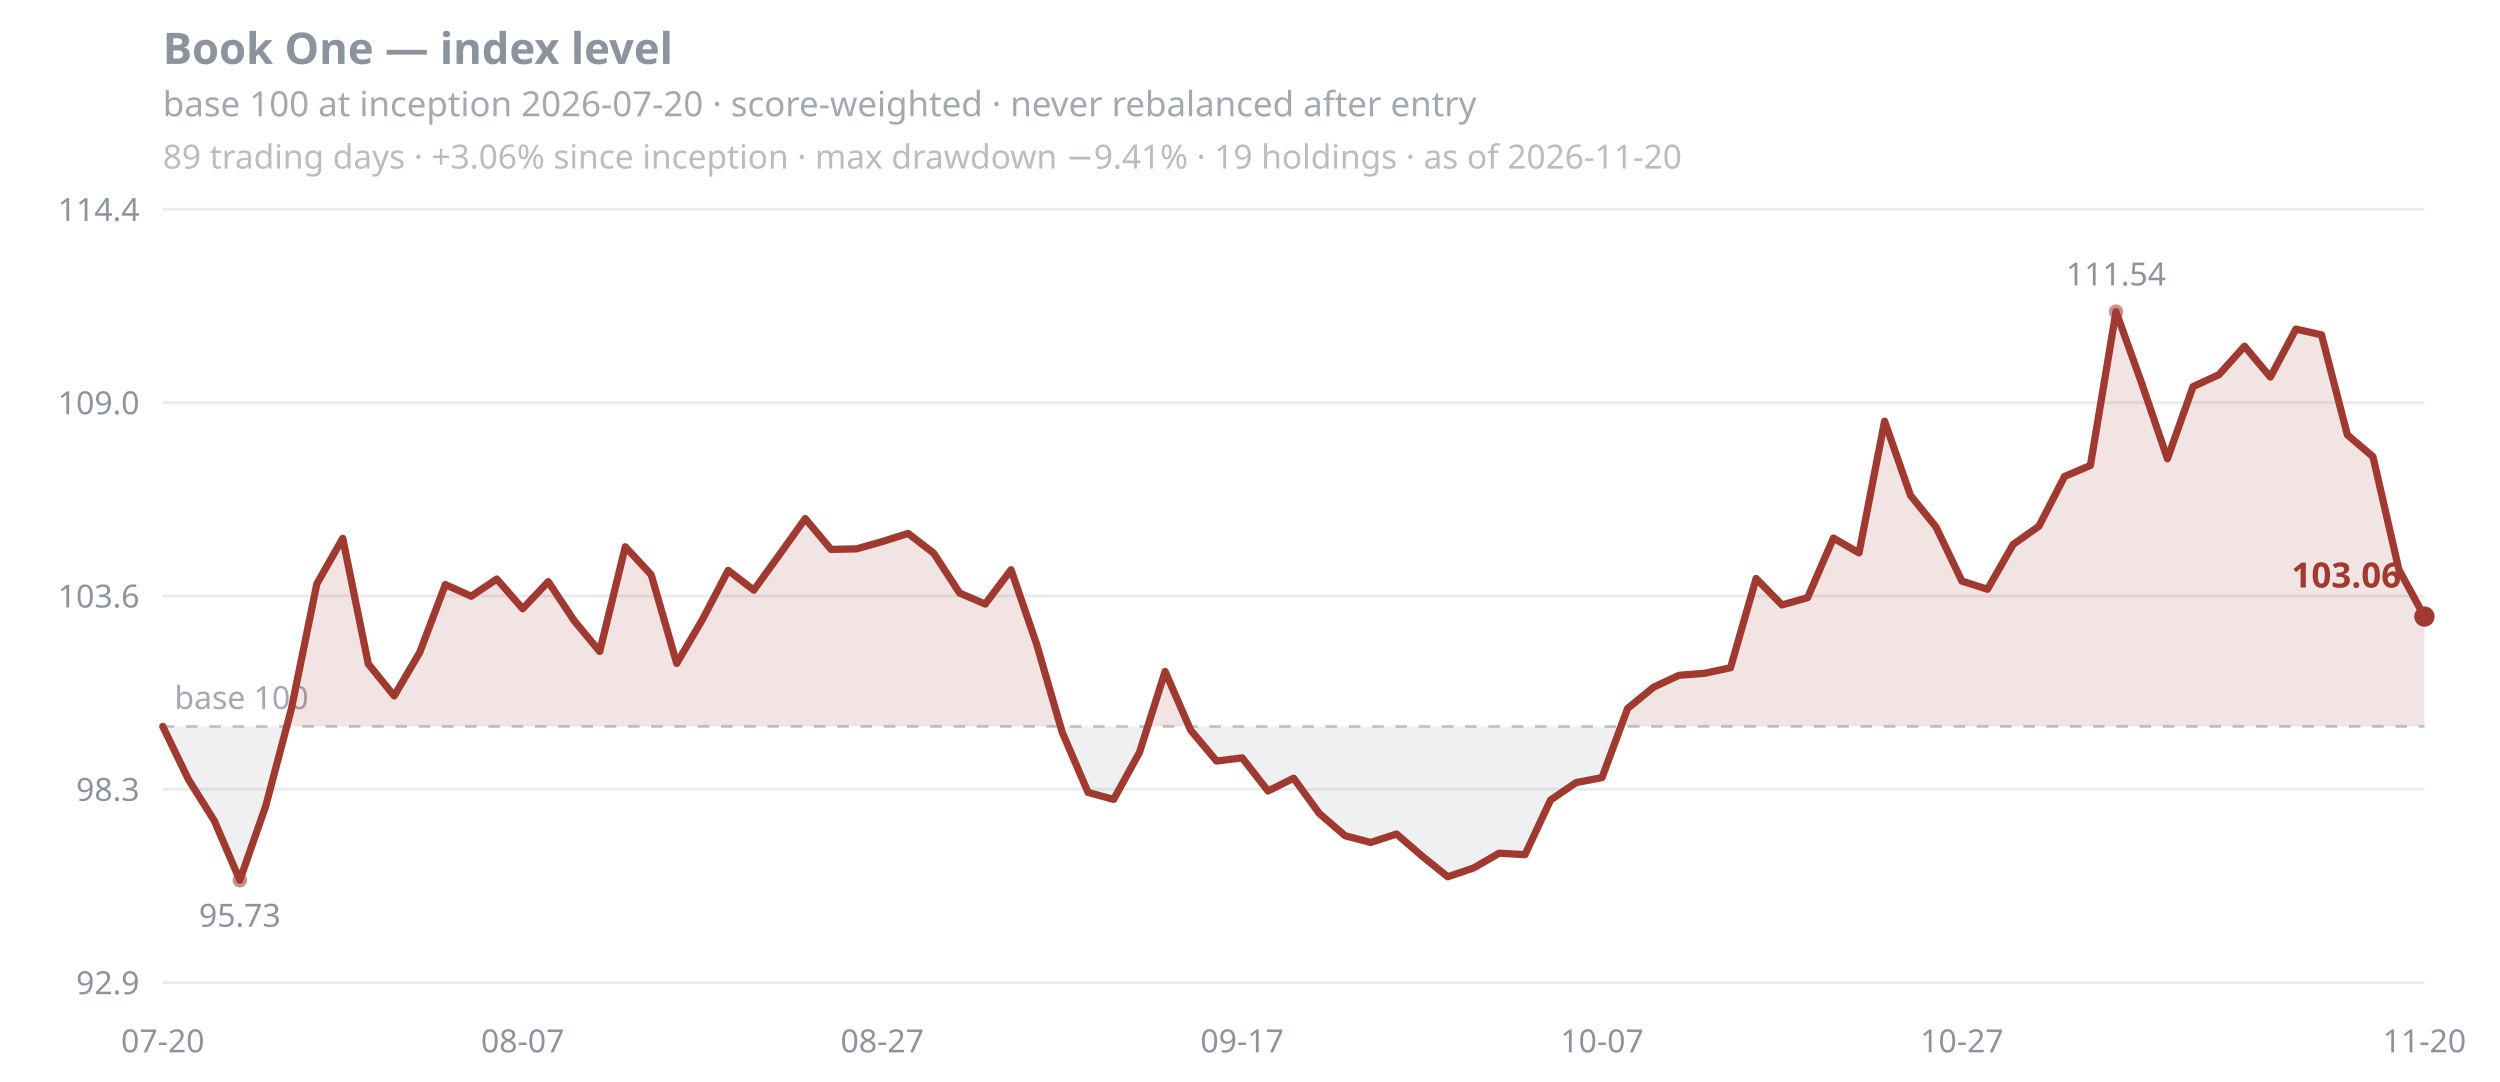
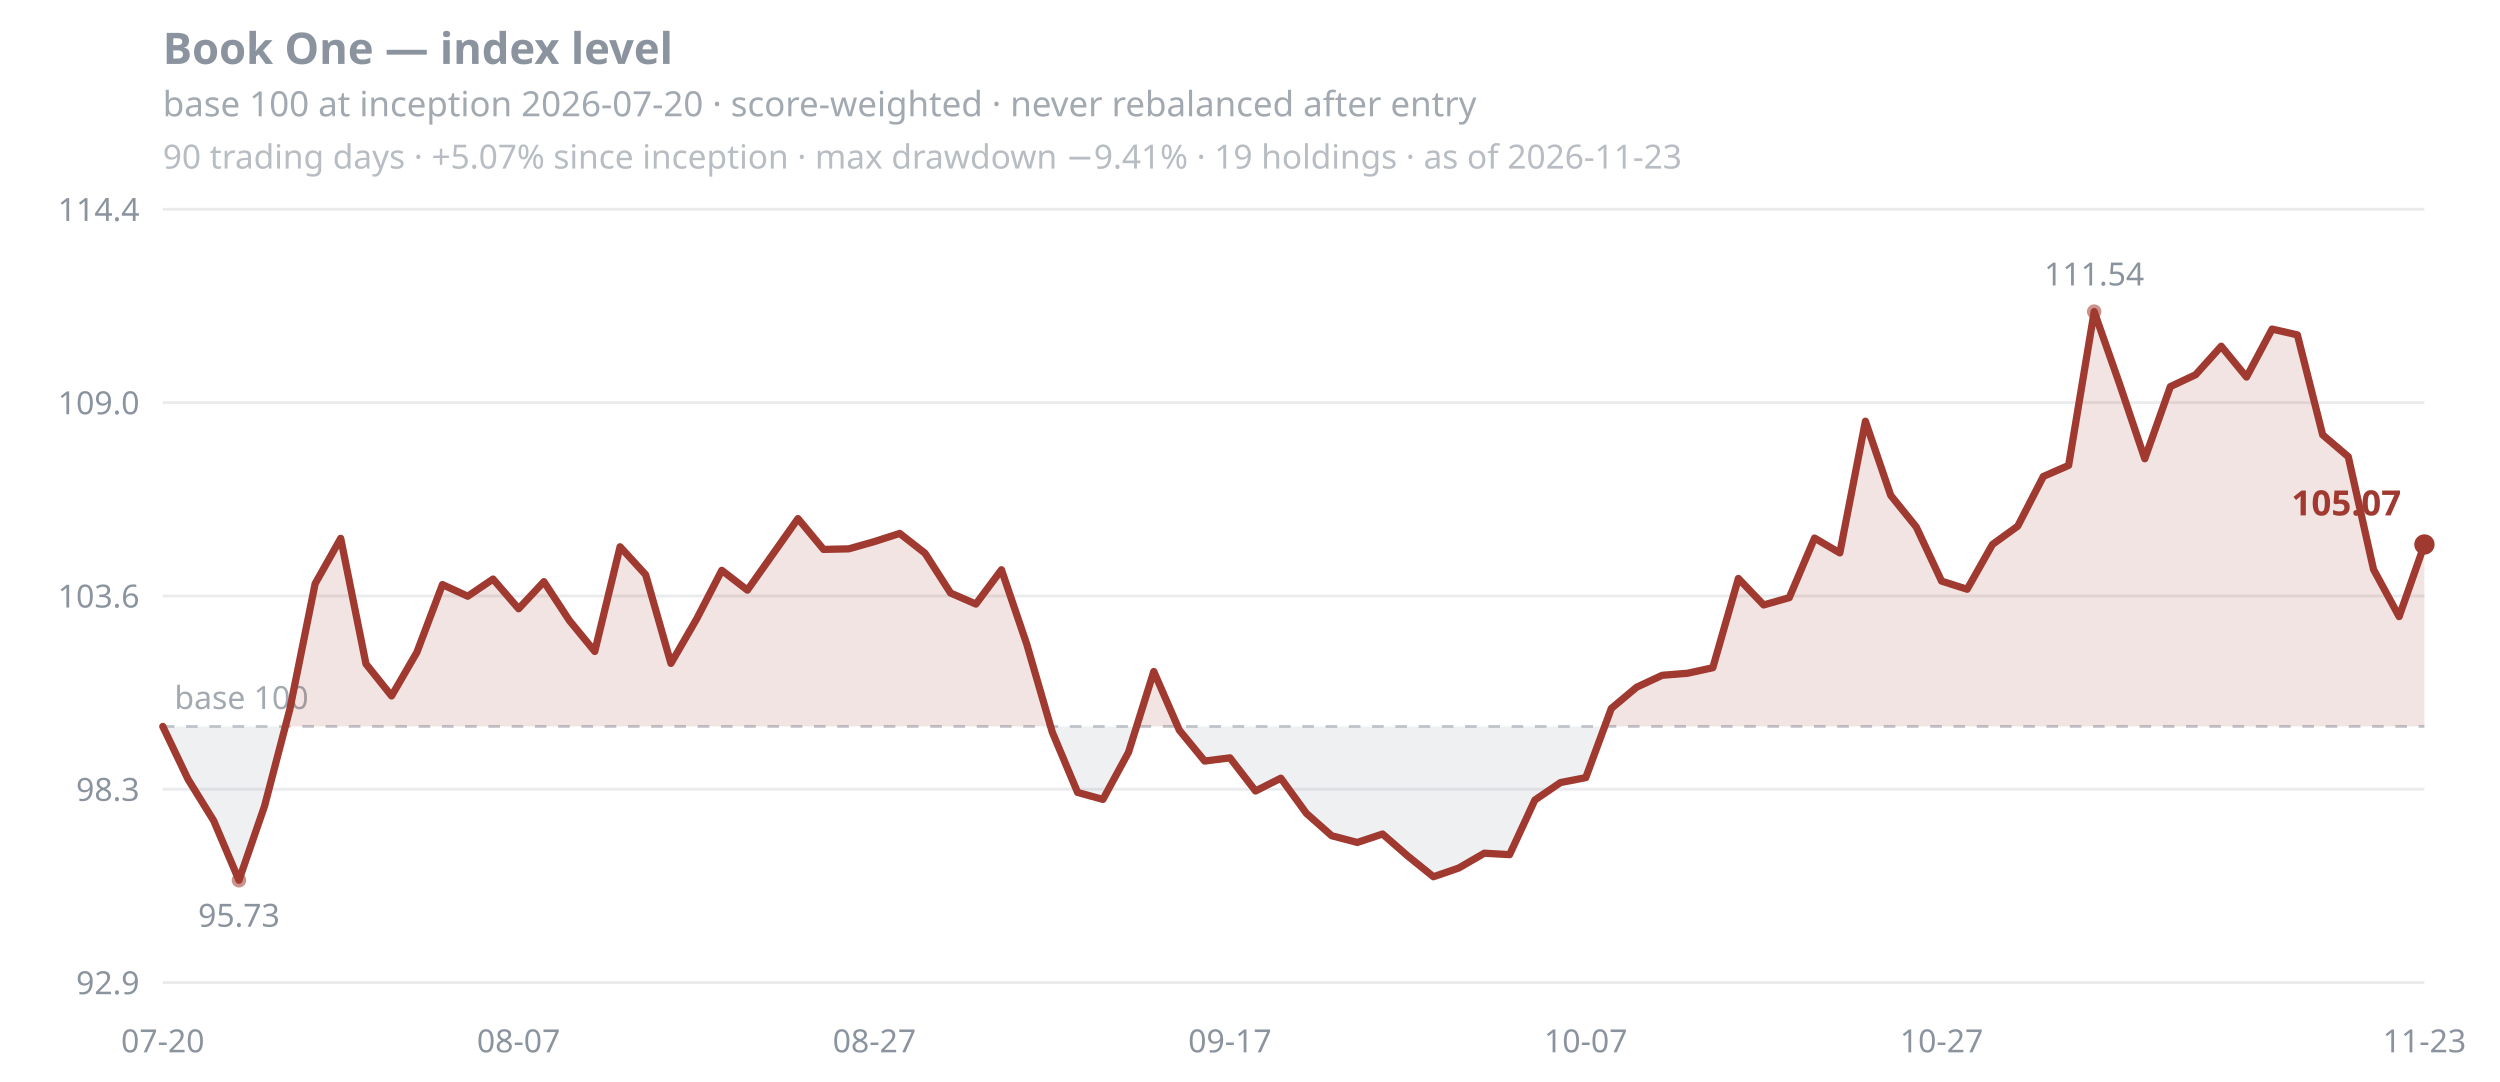
<svg xmlns="http://www.w3.org/2000/svg" viewBox="0 0 860 372" font-family="ui-sans-serif,system-ui,sans-serif">
  <text x="56" y="22" font-size="15" font-weight="600" fill="#8b949e">Book One — index level</text>
  <text x="56" y="40" font-size="12" fill="#8b949e" opacity="0.8">base 100 at inception 2026-07-20 · score-weighted · never rebalanced after entry</text>
-   <text x="56" y="58" font-size="11.5" fill="#8b949e" opacity="0.62">89 trading days · +3.06% since inception · max drawdown −9.41% · 19 holdings · as of 2026-11-20</text>
+   <text x="56" y="58" font-size="11.5" fill="#8b949e" opacity="0.62">90 trading days · +5.07% since inception · max drawdown −9.41% · 19 holdings · as of 2026-11-23</text>
  <line x1="56" y1="338.0" x2="834" y2="338.0" stroke="#8b949e" stroke-opacity="0.18" />
  <text x="48" y="342.0" font-size="11" fill="#8b949e" text-anchor="end">92.9</text>
  <line x1="56" y1="271.5" x2="834" y2="271.5" stroke="#8b949e" stroke-opacity="0.18" />
  <text x="48" y="275.5" font-size="11" fill="#8b949e" text-anchor="end">98.3</text>
  <line x1="56" y1="205.0" x2="834" y2="205.0" stroke="#8b949e" stroke-opacity="0.18" />
  <text x="48" y="209.0" font-size="11" fill="#8b949e" text-anchor="end">103.6</text>
  <line x1="56" y1="138.5" x2="834" y2="138.5" stroke="#8b949e" stroke-opacity="0.18" />
  <text x="48" y="142.5" font-size="11" fill="#8b949e" text-anchor="end">109.0</text>
  <line x1="56" y1="72.0" x2="834" y2="72.0" stroke="#8b949e" stroke-opacity="0.18" />
  <text x="48" y="76.0" font-size="11" fill="#8b949e" text-anchor="end">114.4</text>
  <line x1="56" y1="249.9" x2="834" y2="249.9" stroke="#8b949e" stroke-opacity="0.5" stroke-dasharray="4 4" />
  <text x="60" y="243.9" font-size="11" fill="#8b949e" text-anchor="start" opacity="0.8">base 100</text>
  <text x="56.0" y="362" font-size="11" fill="#8b949e" text-anchor="middle">07-20</text>
-   <text x="179.8" y="362" font-size="11" fill="#8b949e" text-anchor="middle">08-07</text>
-   <text x="303.5" y="362" font-size="11" fill="#8b949e" text-anchor="middle">08-27</text>
-   <text x="427.3" y="362" font-size="11" fill="#8b949e" text-anchor="middle">09-17</text>
-   <text x="551.1" y="362" font-size="11" fill="#8b949e" text-anchor="middle">10-07</text>
-   <text x="674.9" y="362" font-size="11" fill="#8b949e" text-anchor="middle">10-27</text>
-   <text x="834.0" y="362" font-size="11" fill="#8b949e" text-anchor="middle">11-20</text>
+   <text x="178.4" y="362" font-size="11" fill="#8b949e" text-anchor="middle">08-07</text>
+   <text x="300.8" y="362" font-size="11" fill="#8b949e" text-anchor="middle">08-27</text>
+   <text x="423.1" y="362" font-size="11" fill="#8b949e" text-anchor="middle">09-17</text>
+   <text x="545.5" y="362" font-size="11" fill="#8b949e" text-anchor="middle">10-07</text>
+   <text x="667.9" y="362" font-size="11" fill="#8b949e" text-anchor="middle">10-27</text>
+   <text x="834.0" y="362" font-size="11" fill="#8b949e" text-anchor="middle">11-23</text>
  <defs>
    <clipPath id="above">
      <rect x="56" y="72" width="778" height="177.9" />
    </clipPath>
    <clipPath id="below">
      <rect x="56" y="249.9" width="778" height="88.1" />
    </clipPath>
  </defs>
-   <polygon points="56.0,249.9 56.0,249.9 64.8,268.1 73.7,282.3 82.5,302.8 91.4,277.3 100.2,244.0 109.0,200.8 117.9,185.2 126.7,228.4 135.6,239.4 144.4,224.4 153.2,201.1 162.1,205.1 170.9,199.2 179.8,209.4 188.6,200.1 197.5,213.5 206.3,224.1 215.1,188.1 224.0,197.7 232.8,228.2 241.7,213.0 250.5,196.2 259.3,203.0 268.2,190.7 277.0,178.4 285.9,189.0 294.7,188.8 303.5,186.3 312.4,183.5 321.2,190.3 330.1,204.0 338.9,207.8 347.8,196.0 356.6,221.6 365.4,251.9 374.3,272.6 383.1,275.0 392.0,258.8 400.8,231.0 409.6,251.2 418.5,261.8 427.3,260.7 436.2,272.1 445.0,267.7 453.8,279.8 462.7,287.5 471.5,289.8 480.4,286.9 489.2,294.5 498.0,301.6 506.9,298.6 515.7,293.5 524.6,294.0 533.4,275.2 542.2,269.2 551.1,267.5 559.9,243.7 568.8,236.4 577.6,232.3 586.5,231.6 595.3,229.7 604.1,199.0 613.0,208.1 621.8,205.6 630.7,185.1 639.5,190.2 648.3,144.9 657.2,170.4 666.0,181.3 674.9,199.9 683.7,202.7 692.5,187.3 701.4,181.0 710.2,163.9 719.1,160.1 727.9,107.2 736.8,132.0 745.6,157.8 754.4,133.0 763.3,128.9 772.1,119.1 781.0,129.7 789.8,113.2 798.6,115.2 807.5,149.6 816.3,157.1 825.2,195.9 834.0,212.1 834.0,249.9" fill="#a0392f" fill-opacity="0.14" clip-path="url(#above)" />
-   <polygon points="56.0,249.9 56.0,249.9 64.8,268.1 73.7,282.3 82.5,302.8 91.4,277.3 100.2,244.0 109.0,200.8 117.9,185.2 126.7,228.4 135.6,239.4 144.4,224.4 153.2,201.1 162.1,205.1 170.9,199.2 179.8,209.4 188.6,200.1 197.5,213.5 206.3,224.1 215.1,188.1 224.0,197.7 232.8,228.2 241.7,213.0 250.5,196.2 259.3,203.0 268.2,190.7 277.0,178.4 285.9,189.0 294.7,188.8 303.5,186.3 312.4,183.5 321.2,190.3 330.1,204.0 338.9,207.8 347.8,196.0 356.6,221.6 365.4,251.9 374.3,272.6 383.1,275.0 392.0,258.8 400.8,231.0 409.6,251.2 418.5,261.8 427.3,260.7 436.2,272.1 445.0,267.7 453.8,279.8 462.7,287.5 471.5,289.8 480.4,286.9 489.2,294.5 498.0,301.6 506.9,298.6 515.7,293.5 524.6,294.0 533.4,275.2 542.2,269.2 551.1,267.5 559.9,243.7 568.8,236.4 577.6,232.3 586.5,231.6 595.3,229.7 604.1,199.0 613.0,208.1 621.8,205.6 630.7,185.1 639.5,190.2 648.3,144.9 657.2,170.4 666.0,181.3 674.9,199.9 683.7,202.7 692.5,187.3 701.4,181.0 710.2,163.9 719.1,160.1 727.9,107.2 736.8,132.0 745.6,157.8 754.4,133.0 763.3,128.9 772.1,119.1 781.0,129.7 789.8,113.2 798.6,115.2 807.5,149.6 816.3,157.1 825.2,195.9 834.0,212.1 834.0,249.9" fill="#8b949e" fill-opacity="0.14" clip-path="url(#below)" />
-   <polyline points="56.0,249.9 64.8,268.1 73.7,282.3 82.5,302.8 91.4,277.3 100.2,244.0 109.0,200.8 117.9,185.2 126.7,228.4 135.6,239.4 144.4,224.4 153.2,201.1 162.1,205.1 170.9,199.2 179.8,209.4 188.6,200.1 197.5,213.5 206.3,224.1 215.1,188.1 224.0,197.7 232.8,228.2 241.7,213.0 250.5,196.2 259.3,203.0 268.2,190.7 277.0,178.4 285.9,189.0 294.7,188.8 303.5,186.3 312.4,183.5 321.2,190.3 330.1,204.0 338.9,207.8 347.8,196.0 356.6,221.6 365.4,251.9 374.3,272.6 383.1,275.0 392.0,258.8 400.8,231.0 409.6,251.2 418.5,261.8 427.3,260.7 436.2,272.1 445.0,267.7 453.8,279.8 462.7,287.5 471.5,289.8 480.4,286.9 489.2,294.5 498.0,301.6 506.9,298.6 515.7,293.5 524.6,294.0 533.4,275.2 542.2,269.2 551.1,267.5 559.9,243.7 568.8,236.4 577.6,232.3 586.5,231.6 595.3,229.7 604.1,199.0 613.0,208.1 621.8,205.6 630.7,185.1 639.5,190.2 648.3,144.9 657.2,170.4 666.0,181.3 674.9,199.9 683.7,202.7 692.5,187.3 701.4,181.0 710.2,163.9 719.1,160.1 727.9,107.2 736.8,132.0 745.6,157.8 754.4,133.0 763.3,128.9 772.1,119.1 781.0,129.7 789.8,113.2 798.6,115.2 807.5,149.6 816.3,157.1 825.2,195.9 834.0,212.1" fill="none" stroke="#a0392f" stroke-width="2.5" stroke-linejoin="round" stroke-linecap="round" />
-   <circle cx="82.5" cy="302.8" r="2.5" fill="#a0392f" fill-opacity="0.55" />
-   <text x="82.5" y="318.8" font-size="11" fill="#8b949e" text-anchor="middle">95.73</text>
-   <circle cx="727.9" cy="107.2" r="2.5" fill="#a0392f" fill-opacity="0.55" />
-   <text x="727.9" y="98.2" font-size="11" fill="#8b949e" text-anchor="middle">111.54</text>
-   <circle cx="834.0" cy="212.1" r="3.5" fill="#a0392f" />
-   <text x="826.0" y="202.1" font-size="12" font-weight="600" fill="#a0392f" text-anchor="end">103.06</text>
+   <polygon points="56.0,249.9 56.0,249.9 64.7,268.1 73.5,282.3 82.2,302.8 91.0,277.3 99.7,244.0 108.4,200.8 117.2,185.2 125.9,228.4 134.7,239.4 143.4,224.4 152.2,201.1 160.9,205.1 169.6,199.2 178.4,209.4 187.1,200.1 195.9,213.5 204.6,224.1 213.3,188.1 222.1,197.7 230.8,228.2 239.6,213.0 248.3,196.2 257.1,203.0 265.8,190.7 274.5,178.4 283.3,189.0 292.0,188.8 300.8,186.3 309.5,183.5 318.2,190.3 327.0,204.0 335.7,207.8 344.5,196.0 353.2,221.6 362.0,251.9 370.7,272.6 379.4,275.0 388.2,258.8 396.9,231.0 405.7,251.2 414.4,261.8 423.1,260.7 431.9,272.1 440.6,267.7 449.4,279.8 458.1,287.5 466.9,289.8 475.6,286.9 484.3,294.5 493.1,301.6 501.8,298.6 510.6,293.5 519.3,294.0 528.0,275.2 536.8,269.2 545.5,267.5 554.3,243.7 563.0,236.4 571.8,232.3 580.5,231.6 589.2,229.7 598.0,199.0 606.7,208.1 615.5,205.6 624.2,185.1 632.9,190.2 641.7,144.9 650.4,170.4 659.2,181.3 667.9,199.9 676.7,202.7 685.4,187.3 694.1,181.0 702.9,163.9 711.6,160.1 720.4,107.2 729.1,132.0 737.8,157.8 746.6,133.0 755.3,128.9 764.1,119.1 772.8,129.7 781.6,113.2 790.3,115.2 799.0,149.6 807.8,157.1 816.5,195.9 825.3,212.1 834.0,187.3 834.0,249.9" fill="#a0392f" fill-opacity="0.14" clip-path="url(#above)" />
+   <polygon points="56.0,249.9 56.0,249.9 64.7,268.1 73.5,282.3 82.2,302.8 91.0,277.3 99.7,244.0 108.4,200.8 117.2,185.2 125.9,228.4 134.7,239.4 143.4,224.4 152.2,201.1 160.9,205.1 169.6,199.2 178.4,209.4 187.1,200.1 195.9,213.5 204.6,224.1 213.3,188.1 222.1,197.7 230.8,228.2 239.6,213.0 248.3,196.2 257.1,203.0 265.8,190.7 274.5,178.4 283.3,189.0 292.0,188.8 300.8,186.3 309.5,183.5 318.2,190.3 327.0,204.0 335.7,207.8 344.5,196.0 353.2,221.6 362.0,251.9 370.7,272.6 379.4,275.0 388.2,258.8 396.9,231.0 405.7,251.2 414.4,261.8 423.1,260.7 431.9,272.1 440.6,267.7 449.4,279.8 458.1,287.5 466.9,289.8 475.6,286.9 484.3,294.5 493.1,301.6 501.8,298.6 510.6,293.5 519.3,294.0 528.0,275.2 536.8,269.2 545.5,267.5 554.3,243.7 563.0,236.4 571.8,232.3 580.5,231.6 589.2,229.7 598.0,199.0 606.7,208.1 615.5,205.6 624.2,185.1 632.9,190.2 641.7,144.9 650.4,170.4 659.2,181.3 667.9,199.9 676.7,202.7 685.4,187.3 694.1,181.0 702.9,163.9 711.6,160.1 720.4,107.2 729.1,132.0 737.8,157.8 746.6,133.0 755.3,128.9 764.1,119.1 772.8,129.7 781.6,113.2 790.3,115.2 799.0,149.6 807.8,157.1 816.5,195.9 825.3,212.1 834.0,187.3 834.0,249.9" fill="#8b949e" fill-opacity="0.14" clip-path="url(#below)" />
+   <polyline points="56.0,249.9 64.7,268.1 73.5,282.3 82.2,302.8 91.0,277.3 99.7,244.0 108.4,200.8 117.2,185.2 125.9,228.4 134.7,239.4 143.4,224.4 152.2,201.1 160.9,205.1 169.6,199.2 178.4,209.4 187.1,200.1 195.9,213.5 204.6,224.1 213.3,188.1 222.1,197.7 230.8,228.2 239.6,213.0 248.3,196.2 257.1,203.0 265.8,190.7 274.5,178.4 283.3,189.0 292.0,188.8 300.8,186.3 309.5,183.5 318.2,190.3 327.0,204.0 335.7,207.8 344.5,196.0 353.2,221.6 362.0,251.9 370.7,272.6 379.4,275.0 388.2,258.8 396.9,231.0 405.7,251.2 414.4,261.8 423.1,260.7 431.9,272.1 440.6,267.7 449.4,279.8 458.1,287.5 466.9,289.8 475.6,286.9 484.3,294.5 493.1,301.6 501.8,298.6 510.6,293.5 519.3,294.0 528.0,275.2 536.8,269.2 545.5,267.5 554.3,243.7 563.0,236.4 571.8,232.3 580.5,231.6 589.2,229.7 598.0,199.0 606.7,208.1 615.5,205.6 624.2,185.1 632.9,190.2 641.7,144.9 650.4,170.4 659.2,181.3 667.9,199.9 676.7,202.7 685.4,187.3 694.1,181.0 702.9,163.9 711.6,160.1 720.4,107.2 729.1,132.0 737.8,157.8 746.6,133.0 755.3,128.9 764.1,119.1 772.8,129.7 781.6,113.2 790.3,115.2 799.0,149.6 807.8,157.1 816.5,195.9 825.3,212.1 834.0,187.3" fill="none" stroke="#a0392f" stroke-width="2.5" stroke-linejoin="round" stroke-linecap="round" />
+   <circle cx="82.2" cy="302.8" r="2.5" fill="#a0392f" fill-opacity="0.55" />
+   <text x="82.2" y="318.8" font-size="11" fill="#8b949e" text-anchor="middle">95.73</text>
+   <circle cx="720.4" cy="107.2" r="2.5" fill="#a0392f" fill-opacity="0.55" />
+   <text x="720.4" y="98.2" font-size="11" fill="#8b949e" text-anchor="middle">111.54</text>
+   <circle cx="834.0" cy="187.3" r="3.5" fill="#a0392f" />
+   <text x="826.0" y="177.3" font-size="12" font-weight="600" fill="#a0392f" text-anchor="end">105.07</text>
</svg>
